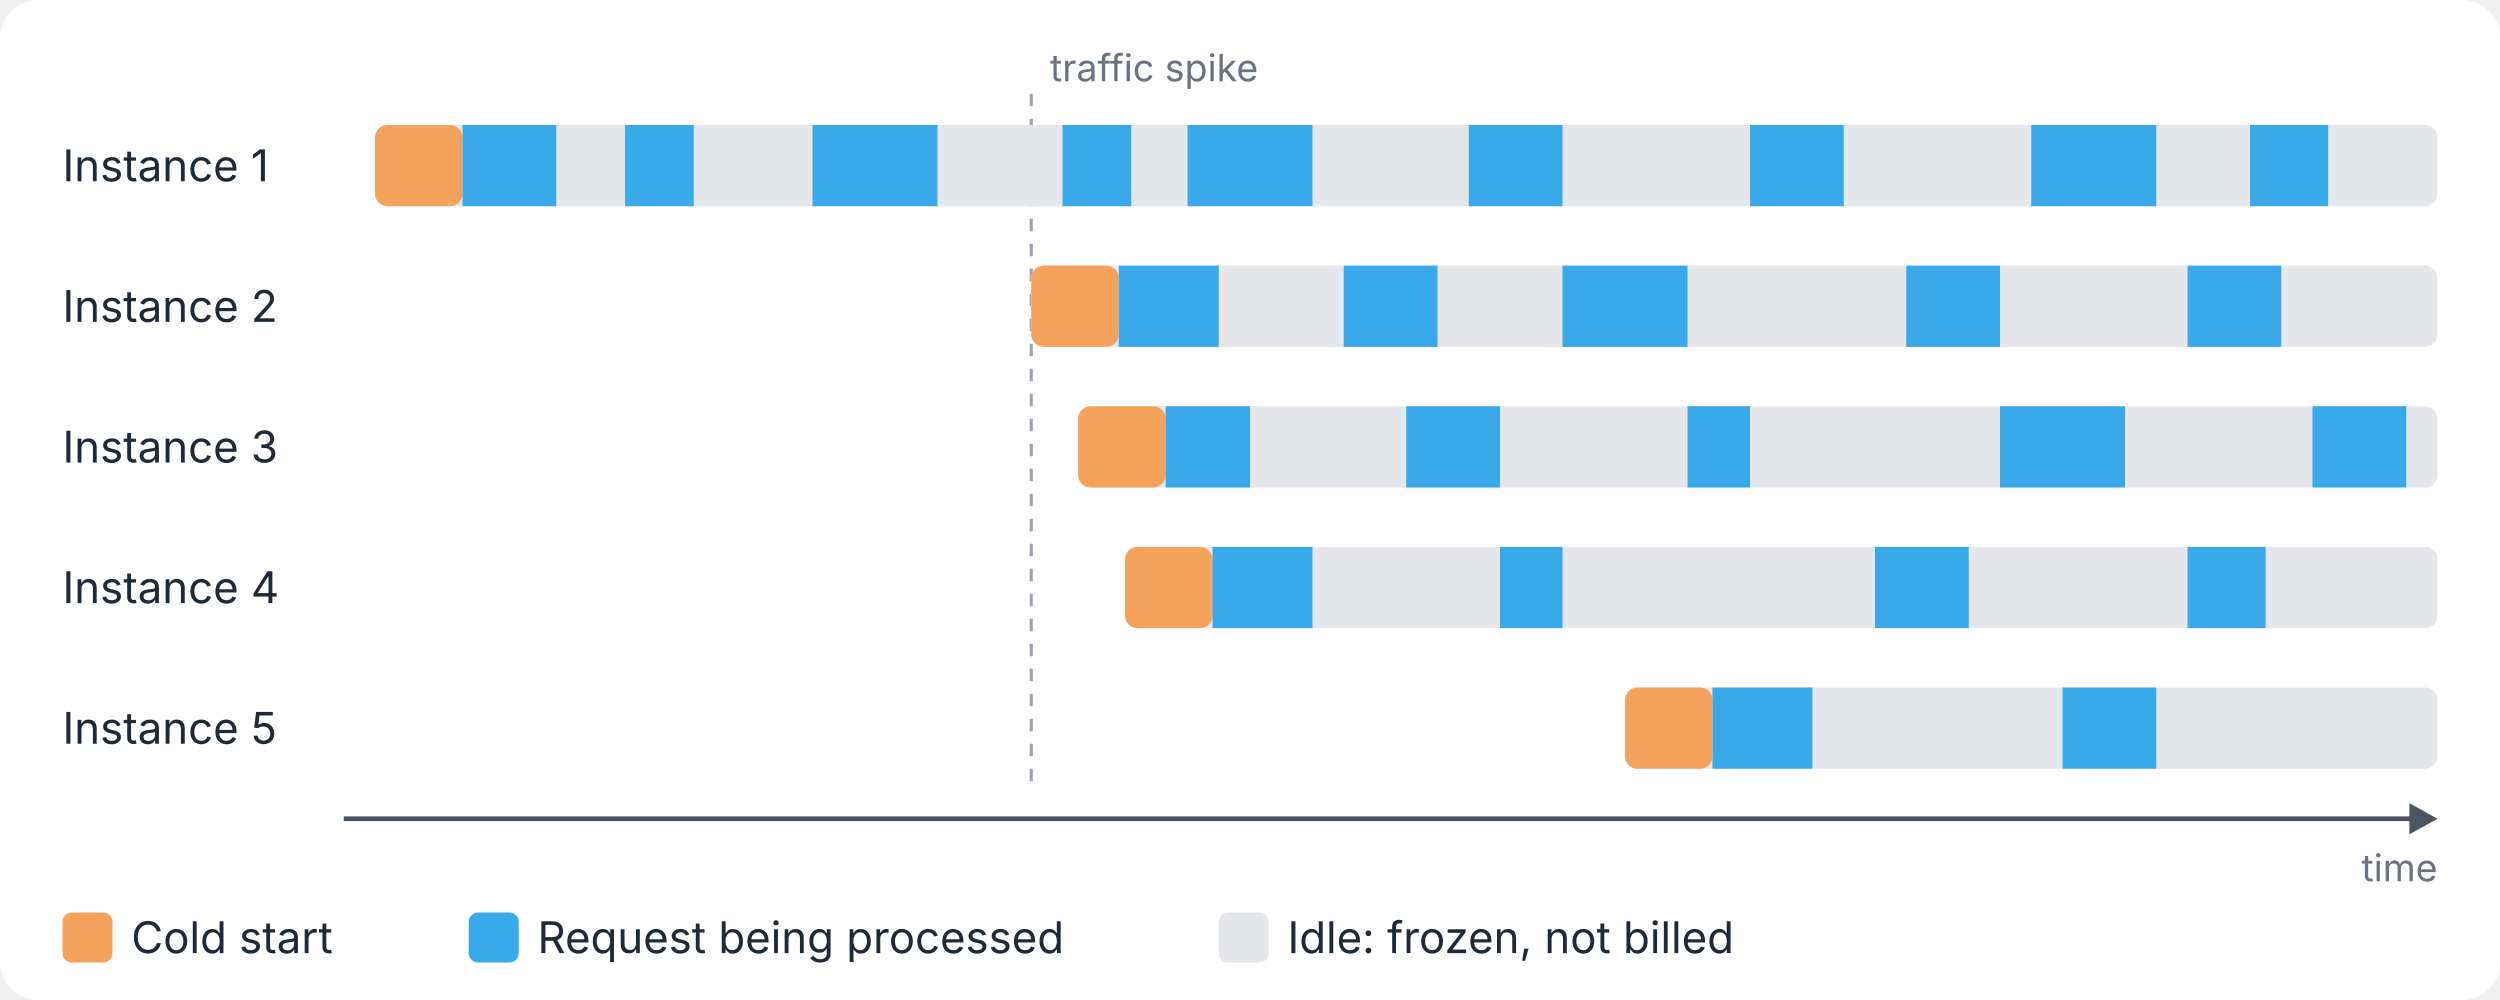
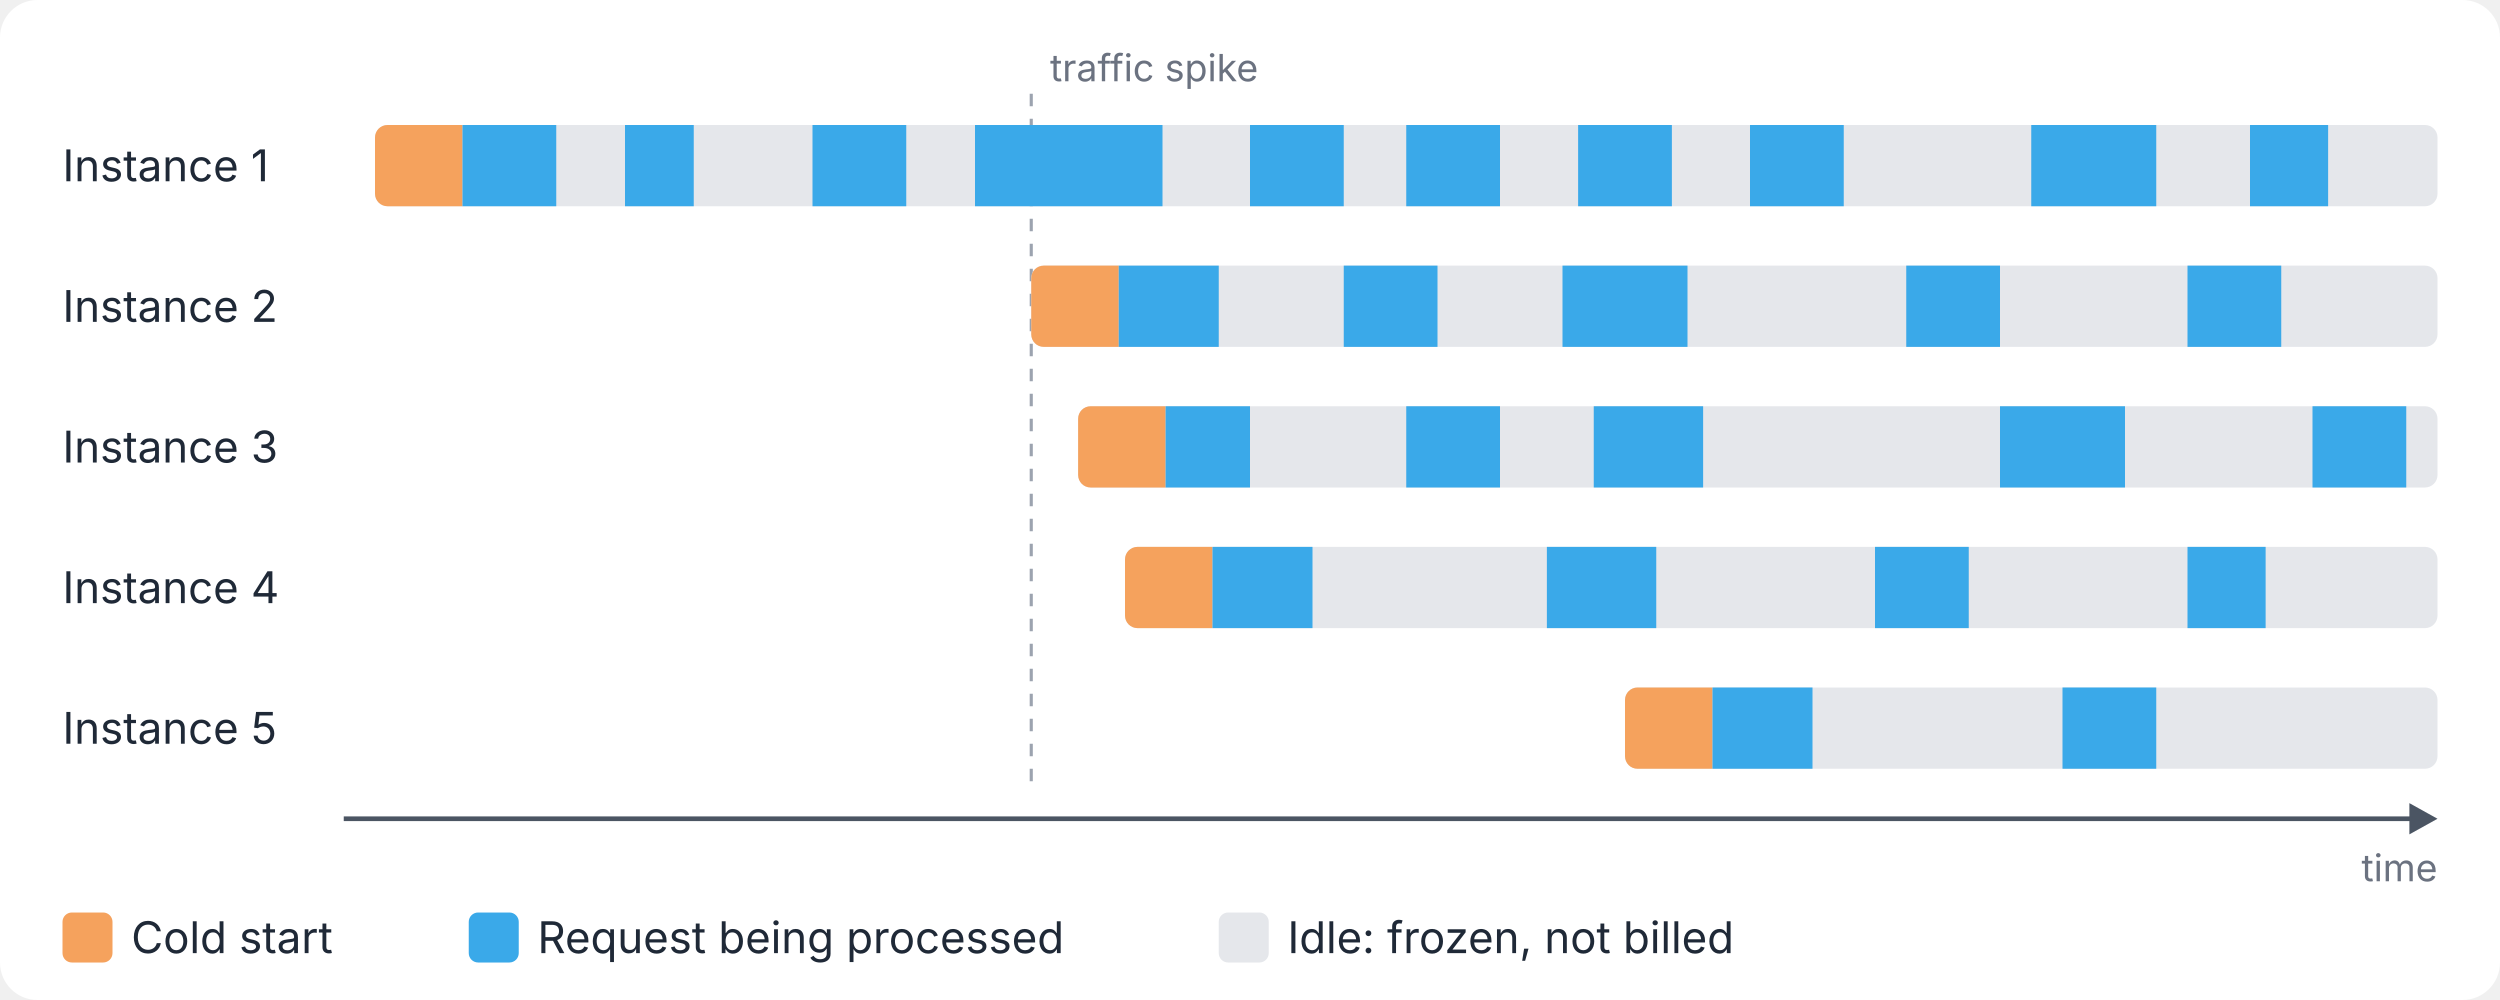
<svg xmlns="http://www.w3.org/2000/svg" viewBox="0 0 800 320" width="800" height="320">
  <style>text{font-family:Inter,-apple-system,"Segoe UI",Helvetica,Arial,sans-serif;fill:#1f2937;font-size:14px}.b{font-weight:600}.s{font-size:12px;fill:#6b7280}</style>
  <rect width="800" height="320" rx="12" fill="#fff" />
  <line x1="330" y1="30" x2="330" y2="250" stroke="#9ca3af" stroke-dasharray="4 4" />
  <text x="336" y="26" class="s">traffic spike</text>
  <text x="20" y="58">Instance 1</text>
  <rect x="120" y="40" width="660" height="26" rx="4" fill="#e5e7eb" />
-   <rect x="120" y="40" width="28" height="26" rx="4" fill="#f5a25d" />
+   <path d="M124,40H148V66H124A4,4 0 0 1 120,62V44A4,4 0 0 1 124,40Z" fill="#f5a25d" />
  <rect x="148" y="40" width="30" height="26" fill="#3aa9e9" />
  <rect x="200" y="40" width="22" height="26" fill="#3aa9e9" />
-   <rect x="260" y="40" width="40" height="26" fill="#3aa9e9" />
-   <rect x="340" y="40" width="22" height="26" fill="#3aa9e9" />
-   <rect x="380" y="40" width="40" height="26" fill="#3aa9e9" />
-   <rect x="470" y="40" width="30" height="26" fill="#3aa9e9" />
+   <rect x="260" y="40" width="30" height="26" fill="#3aa9e9" />
+   <rect x="312" y="40" width="60" height="26" fill="#3aa9e9" />
+   <rect x="400" y="40" width="30" height="26" fill="#3aa9e9" />
+   <rect x="450" y="40" width="30" height="26" fill="#3aa9e9" />
+   <rect x="505" y="40" width="30" height="26" fill="#3aa9e9" />
  <rect x="560" y="40" width="30" height="26" fill="#3aa9e9" />
  <rect x="650" y="40" width="40" height="26" fill="#3aa9e9" />
  <rect x="720" y="40" width="25" height="26" fill="#3aa9e9" />
  <text x="20" y="103">Instance 2</text>
  <rect x="330" y="85" width="450" height="26" rx="4" fill="#e5e7eb" />
-   <rect x="330" y="85" width="28" height="26" rx="4" fill="#f5a25d" />
+   <path d="M334,85H358V111H334A4,4 0 0 1 330,107V89A4,4 0 0 1 334,85Z" fill="#f5a25d" />
  <rect x="358" y="85" width="32" height="26" fill="#3aa9e9" />
  <rect x="430" y="85" width="30" height="26" fill="#3aa9e9" />
  <rect x="500" y="85" width="40" height="26" fill="#3aa9e9" />
  <rect x="610" y="85" width="30" height="26" fill="#3aa9e9" />
  <rect x="700" y="85" width="30" height="26" fill="#3aa9e9" />
  <text x="20" y="148">Instance 3</text>
  <rect x="345" y="130" width="435" height="26" rx="4" fill="#e5e7eb" />
-   <rect x="345" y="130" width="28" height="26" rx="4" fill="#f5a25d" />
+   <path d="M349,130H373V156H349A4,4 0 0 1 345,152V134A4,4 0 0 1 349,130Z" fill="#f5a25d" />
  <rect x="373" y="130" width="27" height="26" fill="#3aa9e9" />
  <rect x="450" y="130" width="30" height="26" fill="#3aa9e9" />
-   <rect x="540" y="130" width="20" height="26" fill="#3aa9e9" />
+   <rect x="510" y="130" width="35" height="26" fill="#3aa9e9" />
  <rect x="640" y="130" width="40" height="26" fill="#3aa9e9" />
  <rect x="740" y="130" width="30" height="26" fill="#3aa9e9" />
  <text x="20" y="193">Instance 4</text>
  <rect x="360" y="175" width="420" height="26" rx="4" fill="#e5e7eb" />
-   <rect x="360" y="175" width="28" height="26" rx="4" fill="#f5a25d" />
+   <path d="M364,175H388V201H364A4,4 0 0 1 360,197V179A4,4 0 0 1 364,175Z" fill="#f5a25d" />
  <rect x="388" y="175" width="32" height="26" fill="#3aa9e9" />
-   <rect x="480" y="175" width="20" height="26" fill="#3aa9e9" />
+   <rect x="495" y="175" width="35" height="26" fill="#3aa9e9" />
  <rect x="600" y="175" width="30" height="26" fill="#3aa9e9" />
  <rect x="700" y="175" width="25" height="26" fill="#3aa9e9" />
  <text x="20" y="238">Instance 5</text>
  <rect x="520" y="220" width="260" height="26" rx="4" fill="#e5e7eb" />
-   <rect x="520" y="220" width="28" height="26" rx="4" fill="#f5a25d" />
+   <path d="M524,220H548V246H524A4,4 0 0 1 520,242V224A4,4 0 0 1 524,220Z" fill="#f5a25d" />
  <rect x="548" y="220" width="32" height="26" fill="#3aa9e9" />
  <rect x="660" y="220" width="30" height="26" fill="#3aa9e9" />
  <line x1="110" y1="262" x2="776" y2="262" stroke="#4b5563" stroke-width="1.5" />
  <path d="M780,262l-9,-5v10z" fill="#4b5563" />
  <text x="780" y="282" text-anchor="end" class="s">time</text>
  <rect x="20" y="292" width="16" height="16" rx="3" fill="#f5a25d" />
  <text x="42" y="305">Cold start</text>
  <rect x="150" y="292" width="16" height="16" rx="3" fill="#3aa9e9" />
  <text x="172" y="305">Request being processed</text>
  <rect x="390" y="292" width="16" height="16" rx="3" fill="#e5e7eb" />
  <text x="412" y="305">Idle: frozen, not billed</text>
</svg>
